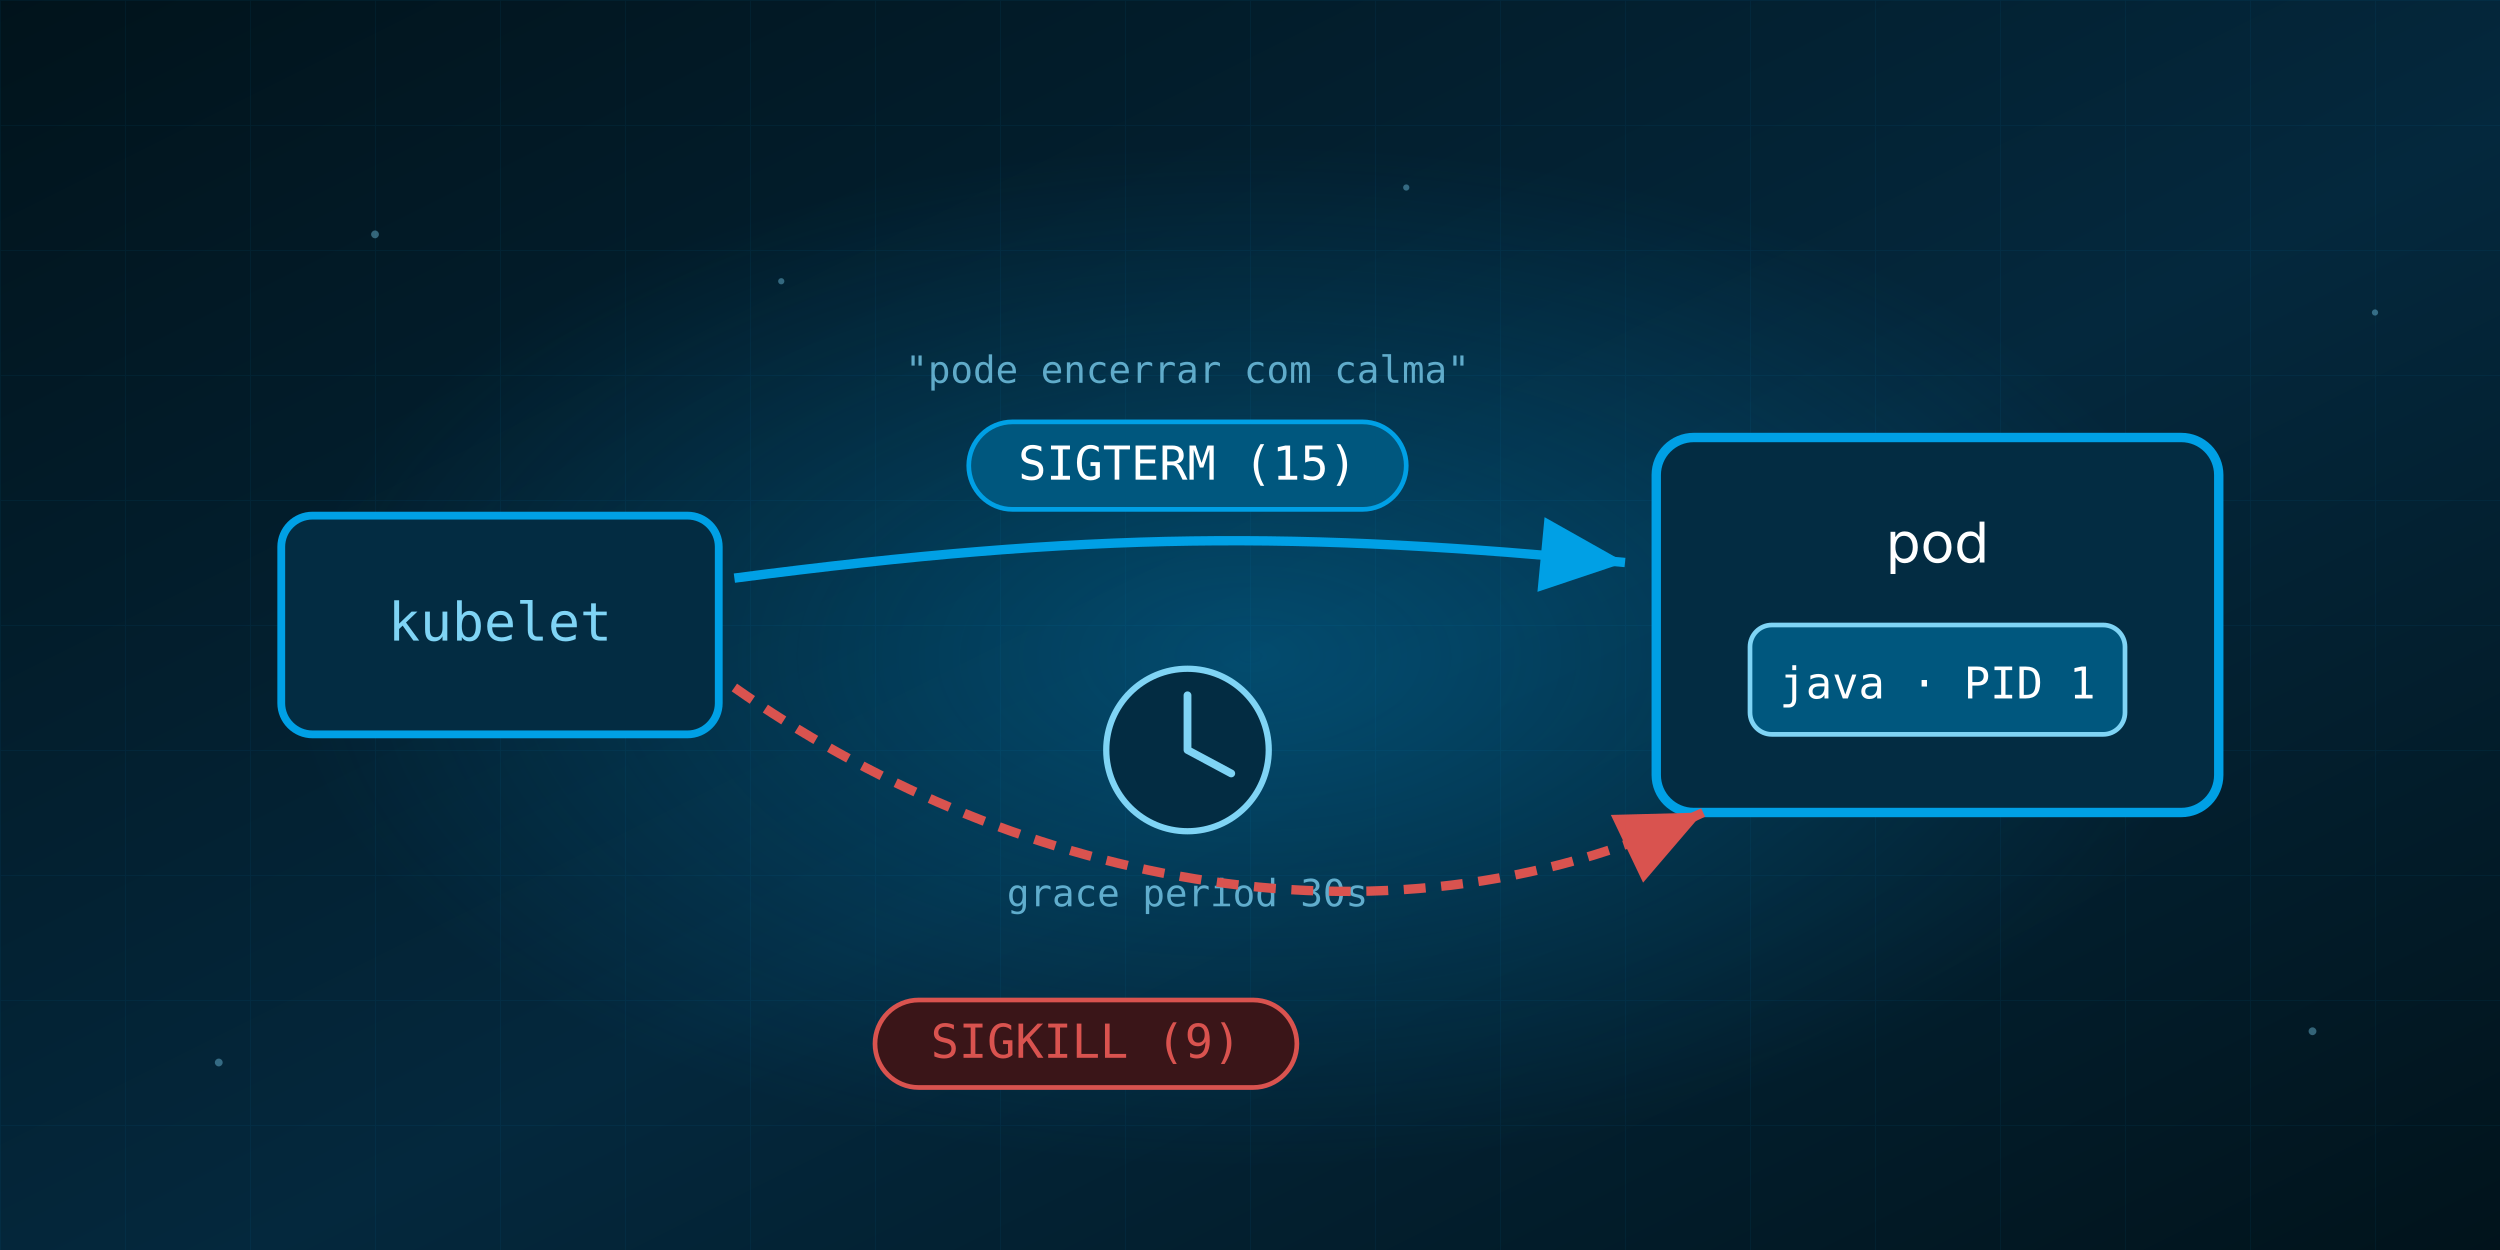
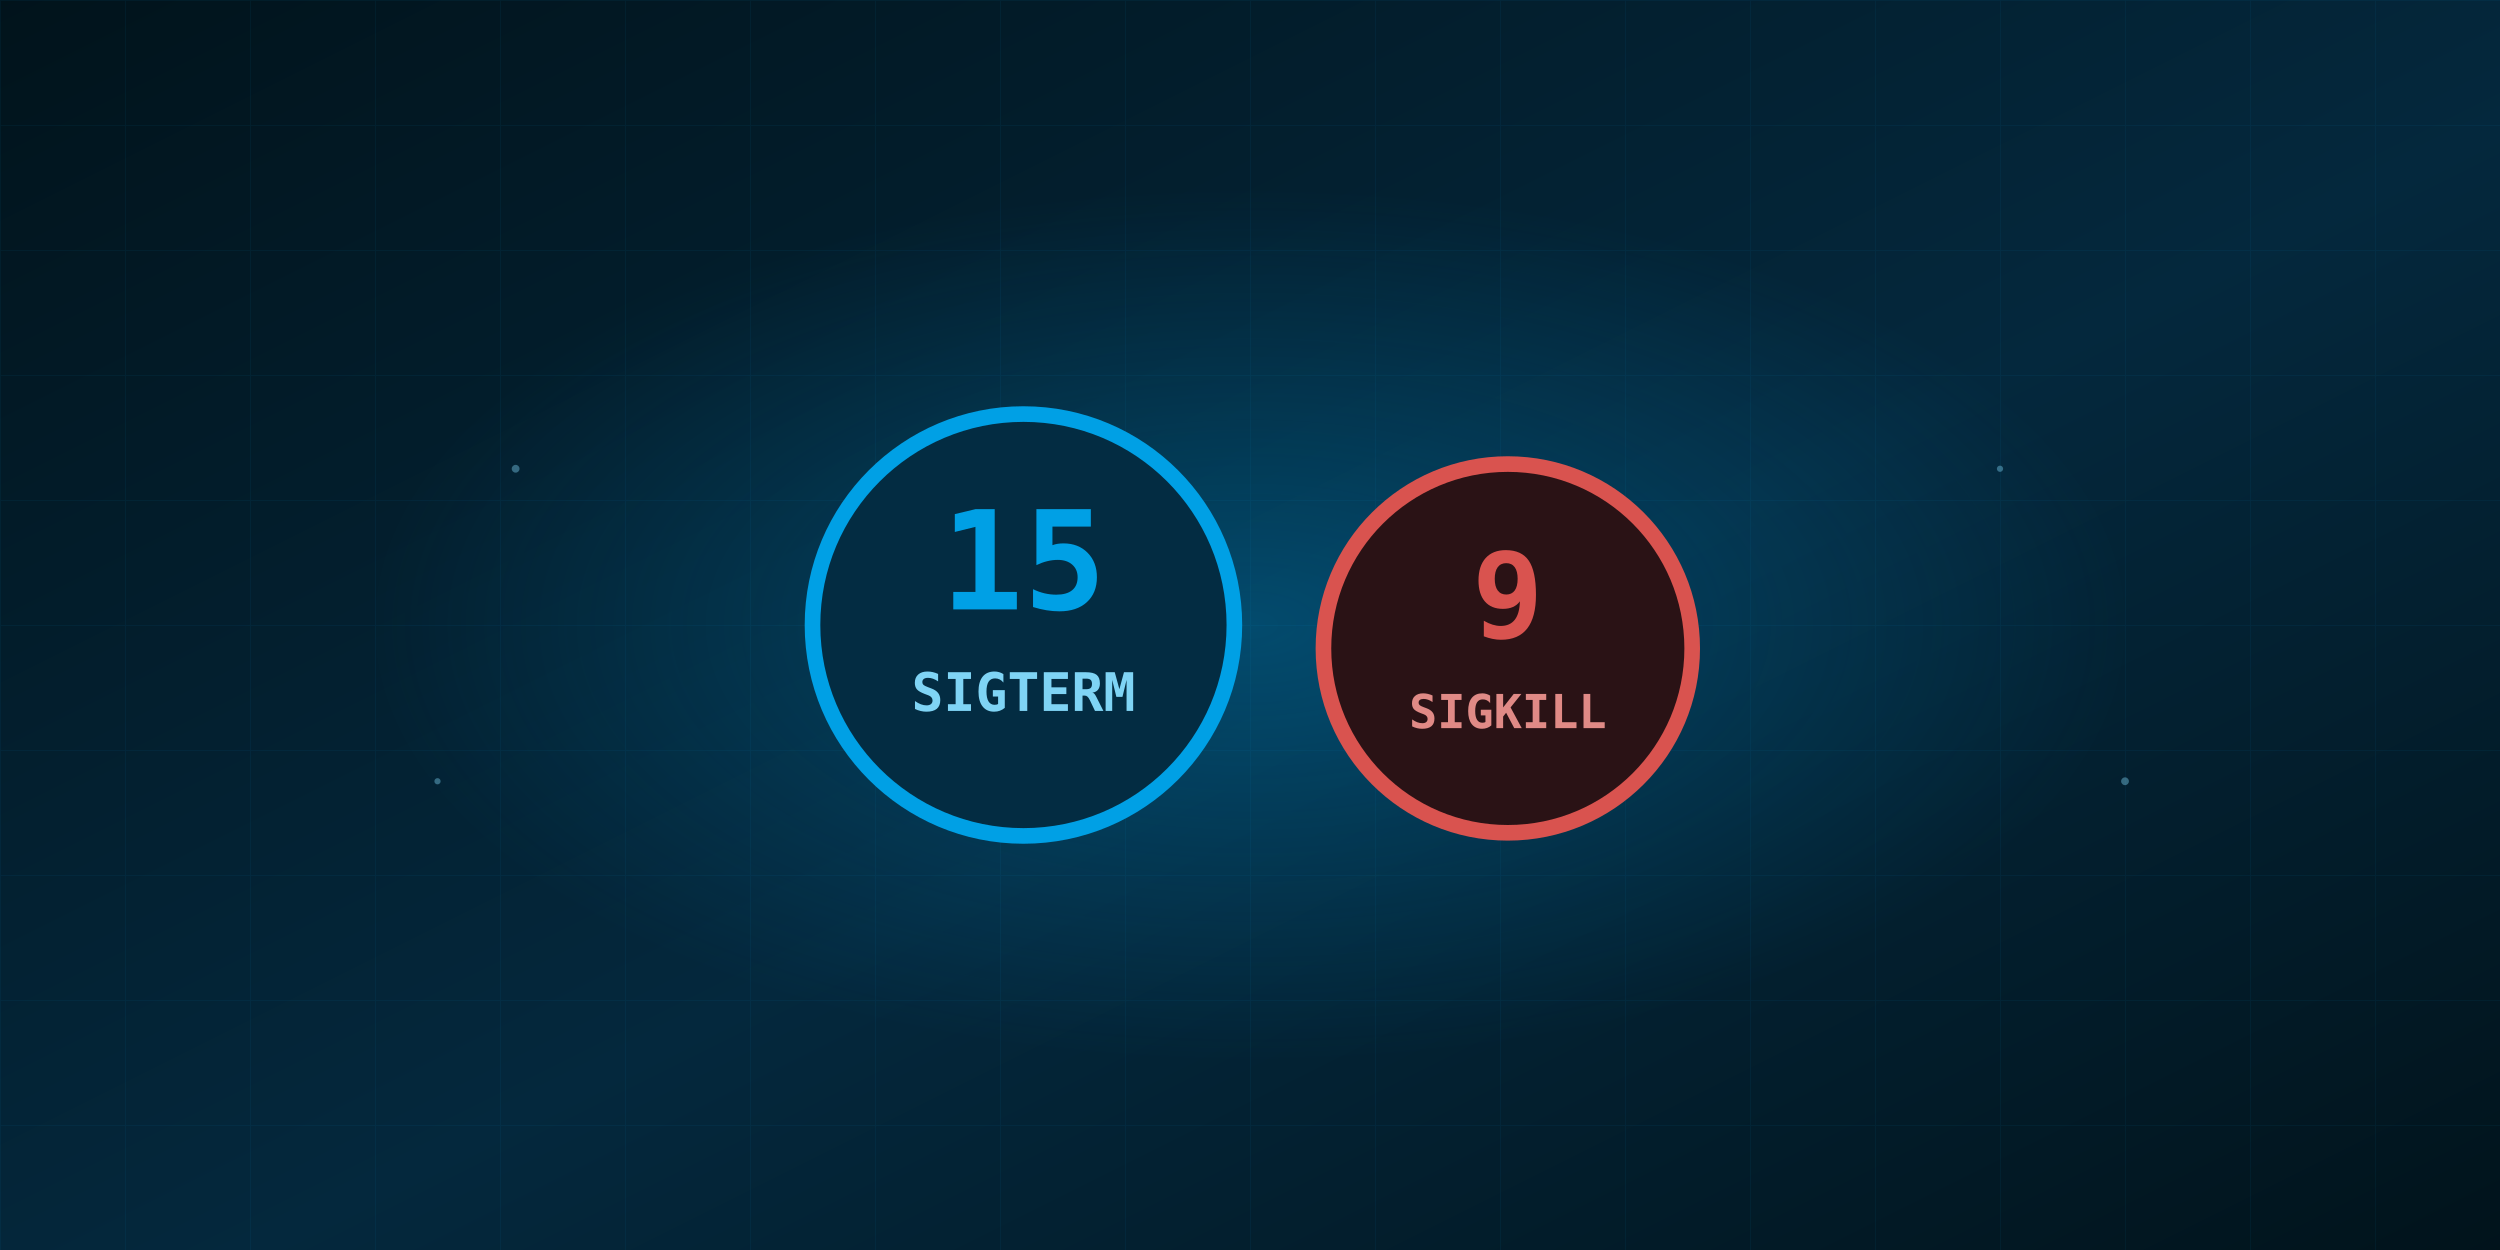
<svg xmlns="http://www.w3.org/2000/svg" viewBox="0 0 1600 800" preserveAspectRatio="xMidYMid slice">
  <defs>
    <linearGradient id="bg" x1="0" y1="0" x2="1" y2="1">
      <stop offset="0" stop-color="#01131b" />
      <stop offset="0.55" stop-color="#04283d" />
      <stop offset="1" stop-color="#01131b" />
    </linearGradient>
    <radialGradient id="glow" cx="0.5" cy="0.5" r="0.5">
      <stop offset="0" stop-color="#00a0e5" stop-opacity="0.3" />
      <stop offset="1" stop-color="#00a0e5" stop-opacity="0" />
    </radialGradient>
    <pattern id="grid" width="80" height="80" patternUnits="userSpaceOnUse">
      <path d="M80 0 H0 V80" fill="none" stroke="#00a0e5" stroke-opacity="0.07" stroke-width="1" />
    </pattern>
-     <marker id="setaAzul" markerWidth="12" markerHeight="12" refX="9" refY="4" orient="auto">
-       <path d="M0,0 L9,4 L0,8 Z" fill="#00a0e5" />
-     </marker>
-     <marker id="setaVermelha" markerWidth="12" markerHeight="12" refX="9" refY="4" orient="auto">
-       <path d="M0,0 L9,4 L0,8 Z" fill="#d9534f" />
-     </marker>
  </defs>
  <rect width="1600" height="800" fill="url(#bg)" />
  <rect width="1600" height="800" fill="url(#grid)" />
-   <ellipse cx="800" cy="420" rx="620" ry="330" fill="url(#glow)" />
+   <ellipse cx="800" cy="400" rx="560" ry="280" fill="url(#glow)" />
  <g>
-     <rect x="180" y="330" width="280" height="140" rx="20" fill="#032c42" stroke="#00a0e5" stroke-width="5" />
-     <text x="320" y="410" font-family="ui-monospace, monospace" font-size="34" fill="#7fd4f5" text-anchor="middle">kubelet</text>
+     <circle cx="655" cy="400" r="135" fill="#032c42" stroke="#00a0e5" stroke-width="10" />
+     <text x="655" y="390" font-family="ui-monospace, Menlo, monospace" font-size="88" font-weight="800" fill="#00a0e5" text-anchor="middle">15</text>
+     <text x="655" y="455" font-family="ui-monospace, Menlo, monospace" font-size="34" font-weight="700" fill="#7fd4f5" text-anchor="middle">SIGTERM</text>
  </g>
  <g>
-     <rect x="1060" y="280" width="360" height="240" rx="24" fill="#032c42" stroke="#00a0e5" stroke-width="6" />
-     <text x="1240" y="360" font-family="-apple-system, sans-serif" font-size="36" fill="#ffffff" text-anchor="middle">pod</text>
-     <rect x="1120" y="400" width="240" height="70" rx="14" fill="#00577e" stroke="#7fd4f5" stroke-width="3" />
-     <text x="1240" y="447" font-family="ui-monospace, monospace" font-size="28" fill="#ffffff" text-anchor="middle">java · PID 1</text>
-   </g>
-   <path d="M470 370 C700 340 830 340 1040 360" fill="none" stroke="#00a0e5" stroke-width="6" marker-end="url(#setaAzul)" />
-   <g font-family="ui-monospace, monospace" text-anchor="middle">
-     <rect x="620" y="270" width="280" height="56" rx="28" fill="#00577e" stroke="#00a0e5" stroke-width="3" />
-     <text x="760" y="307" font-size="30" fill="#ffffff">SIGTERM (15)</text>
-     <text x="760" y="245" font-size="24" fill="#7fd4f5" opacity="0.75">"pode encerrar com calma"</text>
-   </g>
-   <g>
-     <circle cx="760" cy="480" r="52" fill="#032c42" stroke="#7fd4f5" stroke-width="4" />
-     <path d="M760 480 V445 M760 480 L788 495" stroke="#7fd4f5" stroke-width="5" stroke-linecap="round" />
-     <text x="760" y="580" font-family="ui-monospace, monospace" font-size="24" fill="#7fd4f5" opacity="0.75" text-anchor="middle">grace period 30s</text>
-   </g>
-   <path d="M470 440 C640 560 880 620 1090 520" fill="none" stroke="#d9534f" stroke-width="6" stroke-dasharray="14 10" marker-end="url(#setaVermelha)" />
-   <g font-family="ui-monospace, monospace" text-anchor="middle">
-     <rect x="560" y="640" width="270" height="56" rx="28" fill="#3a1518" stroke="#d9534f" stroke-width="3" />
-     <text x="695" y="677" font-size="30" fill="#d9534f">SIGKILL (9)</text>
+     <circle cx="965" cy="415" r="118" fill="#2a1215" stroke="#d9534f" stroke-width="10" />
+     <text x="965" y="408" font-family="ui-monospace, Menlo, monospace" font-size="76" font-weight="800" fill="#d9534f" text-anchor="middle">9</text>
+     <text x="965" y="466" font-family="ui-monospace, Menlo, monospace" font-size="30" font-weight="700" fill="#e08a86" text-anchor="middle">SIGKILL</text>
  </g>
  <g fill="#7fd4f5" opacity="0.4">
-     <circle cx="240" cy="150" r="2.5" />
-     <circle cx="900" cy="120" r="2" />
-     <circle cx="1480" cy="660" r="2.5" />
-     <circle cx="1520" cy="200" r="2" />
-     <circle cx="140" cy="680" r="2.5" />
-     <circle cx="500" cy="180" r="2" />
+     <circle cx="330" cy="300" r="2.5" />
+     <circle cx="1280" cy="300" r="2" />
+     <circle cx="1360" cy="500" r="2.5" />
+     <circle cx="280" cy="500" r="2" />
  </g>
</svg>
